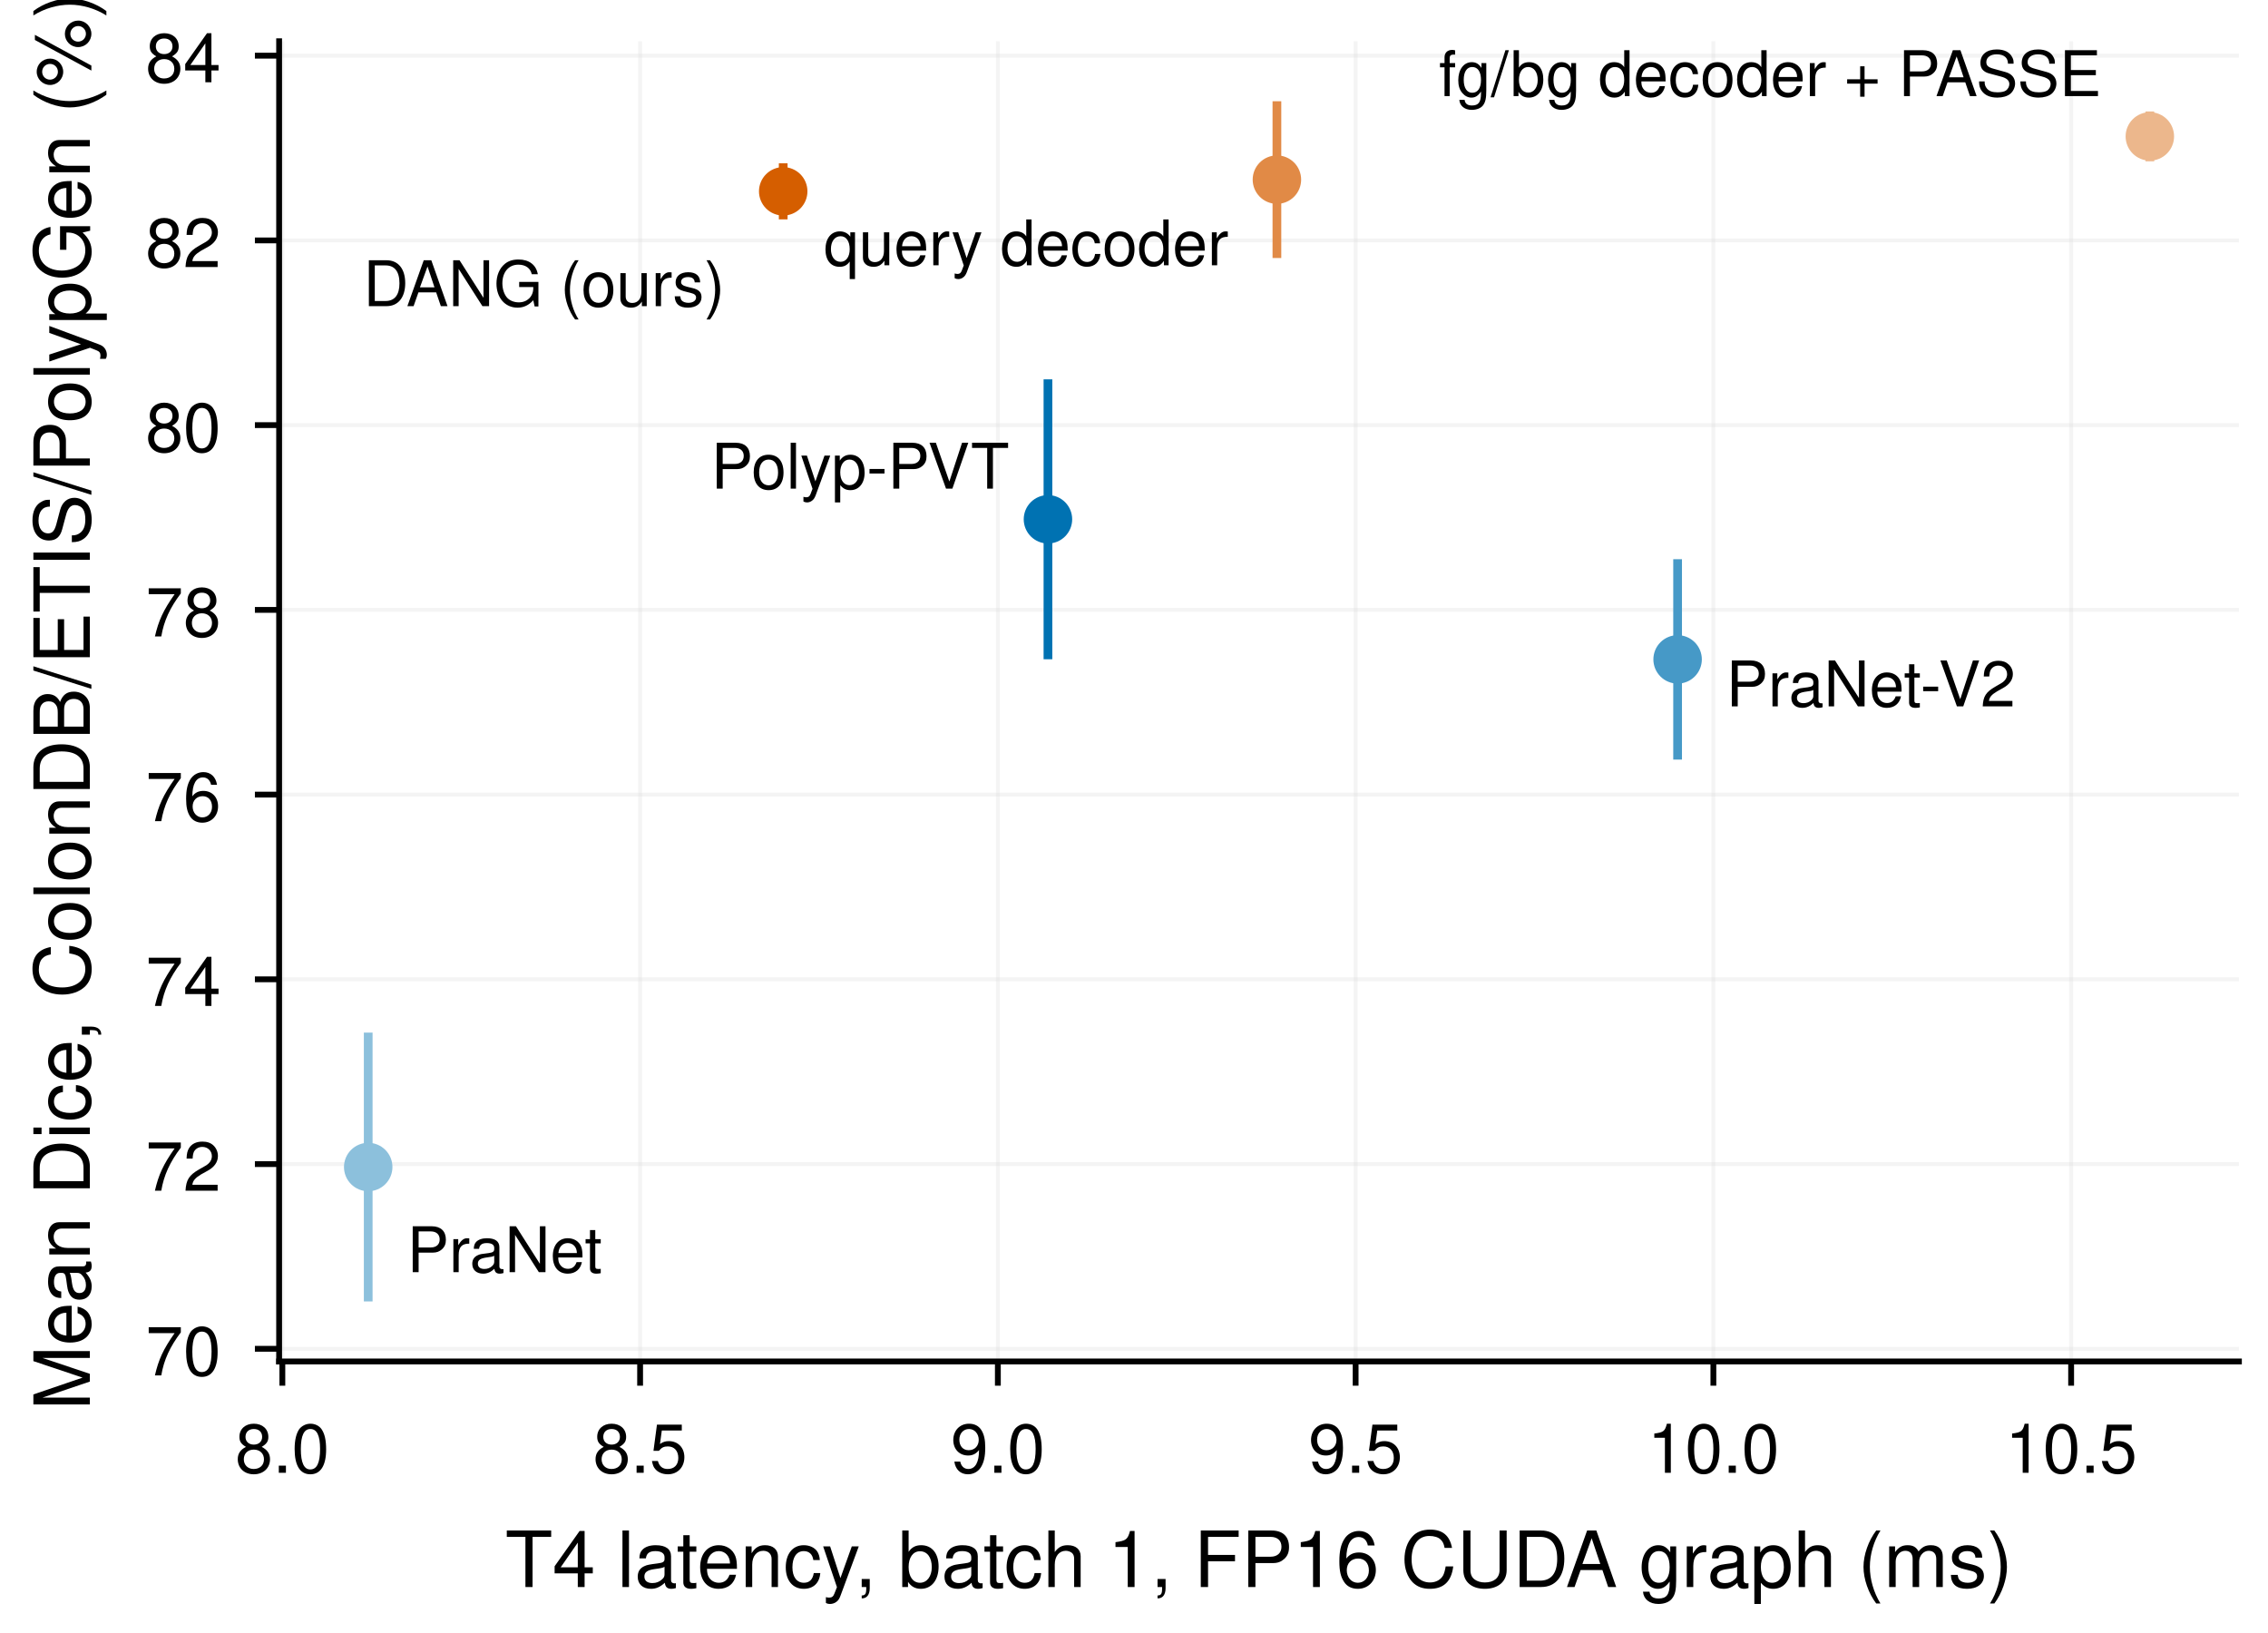
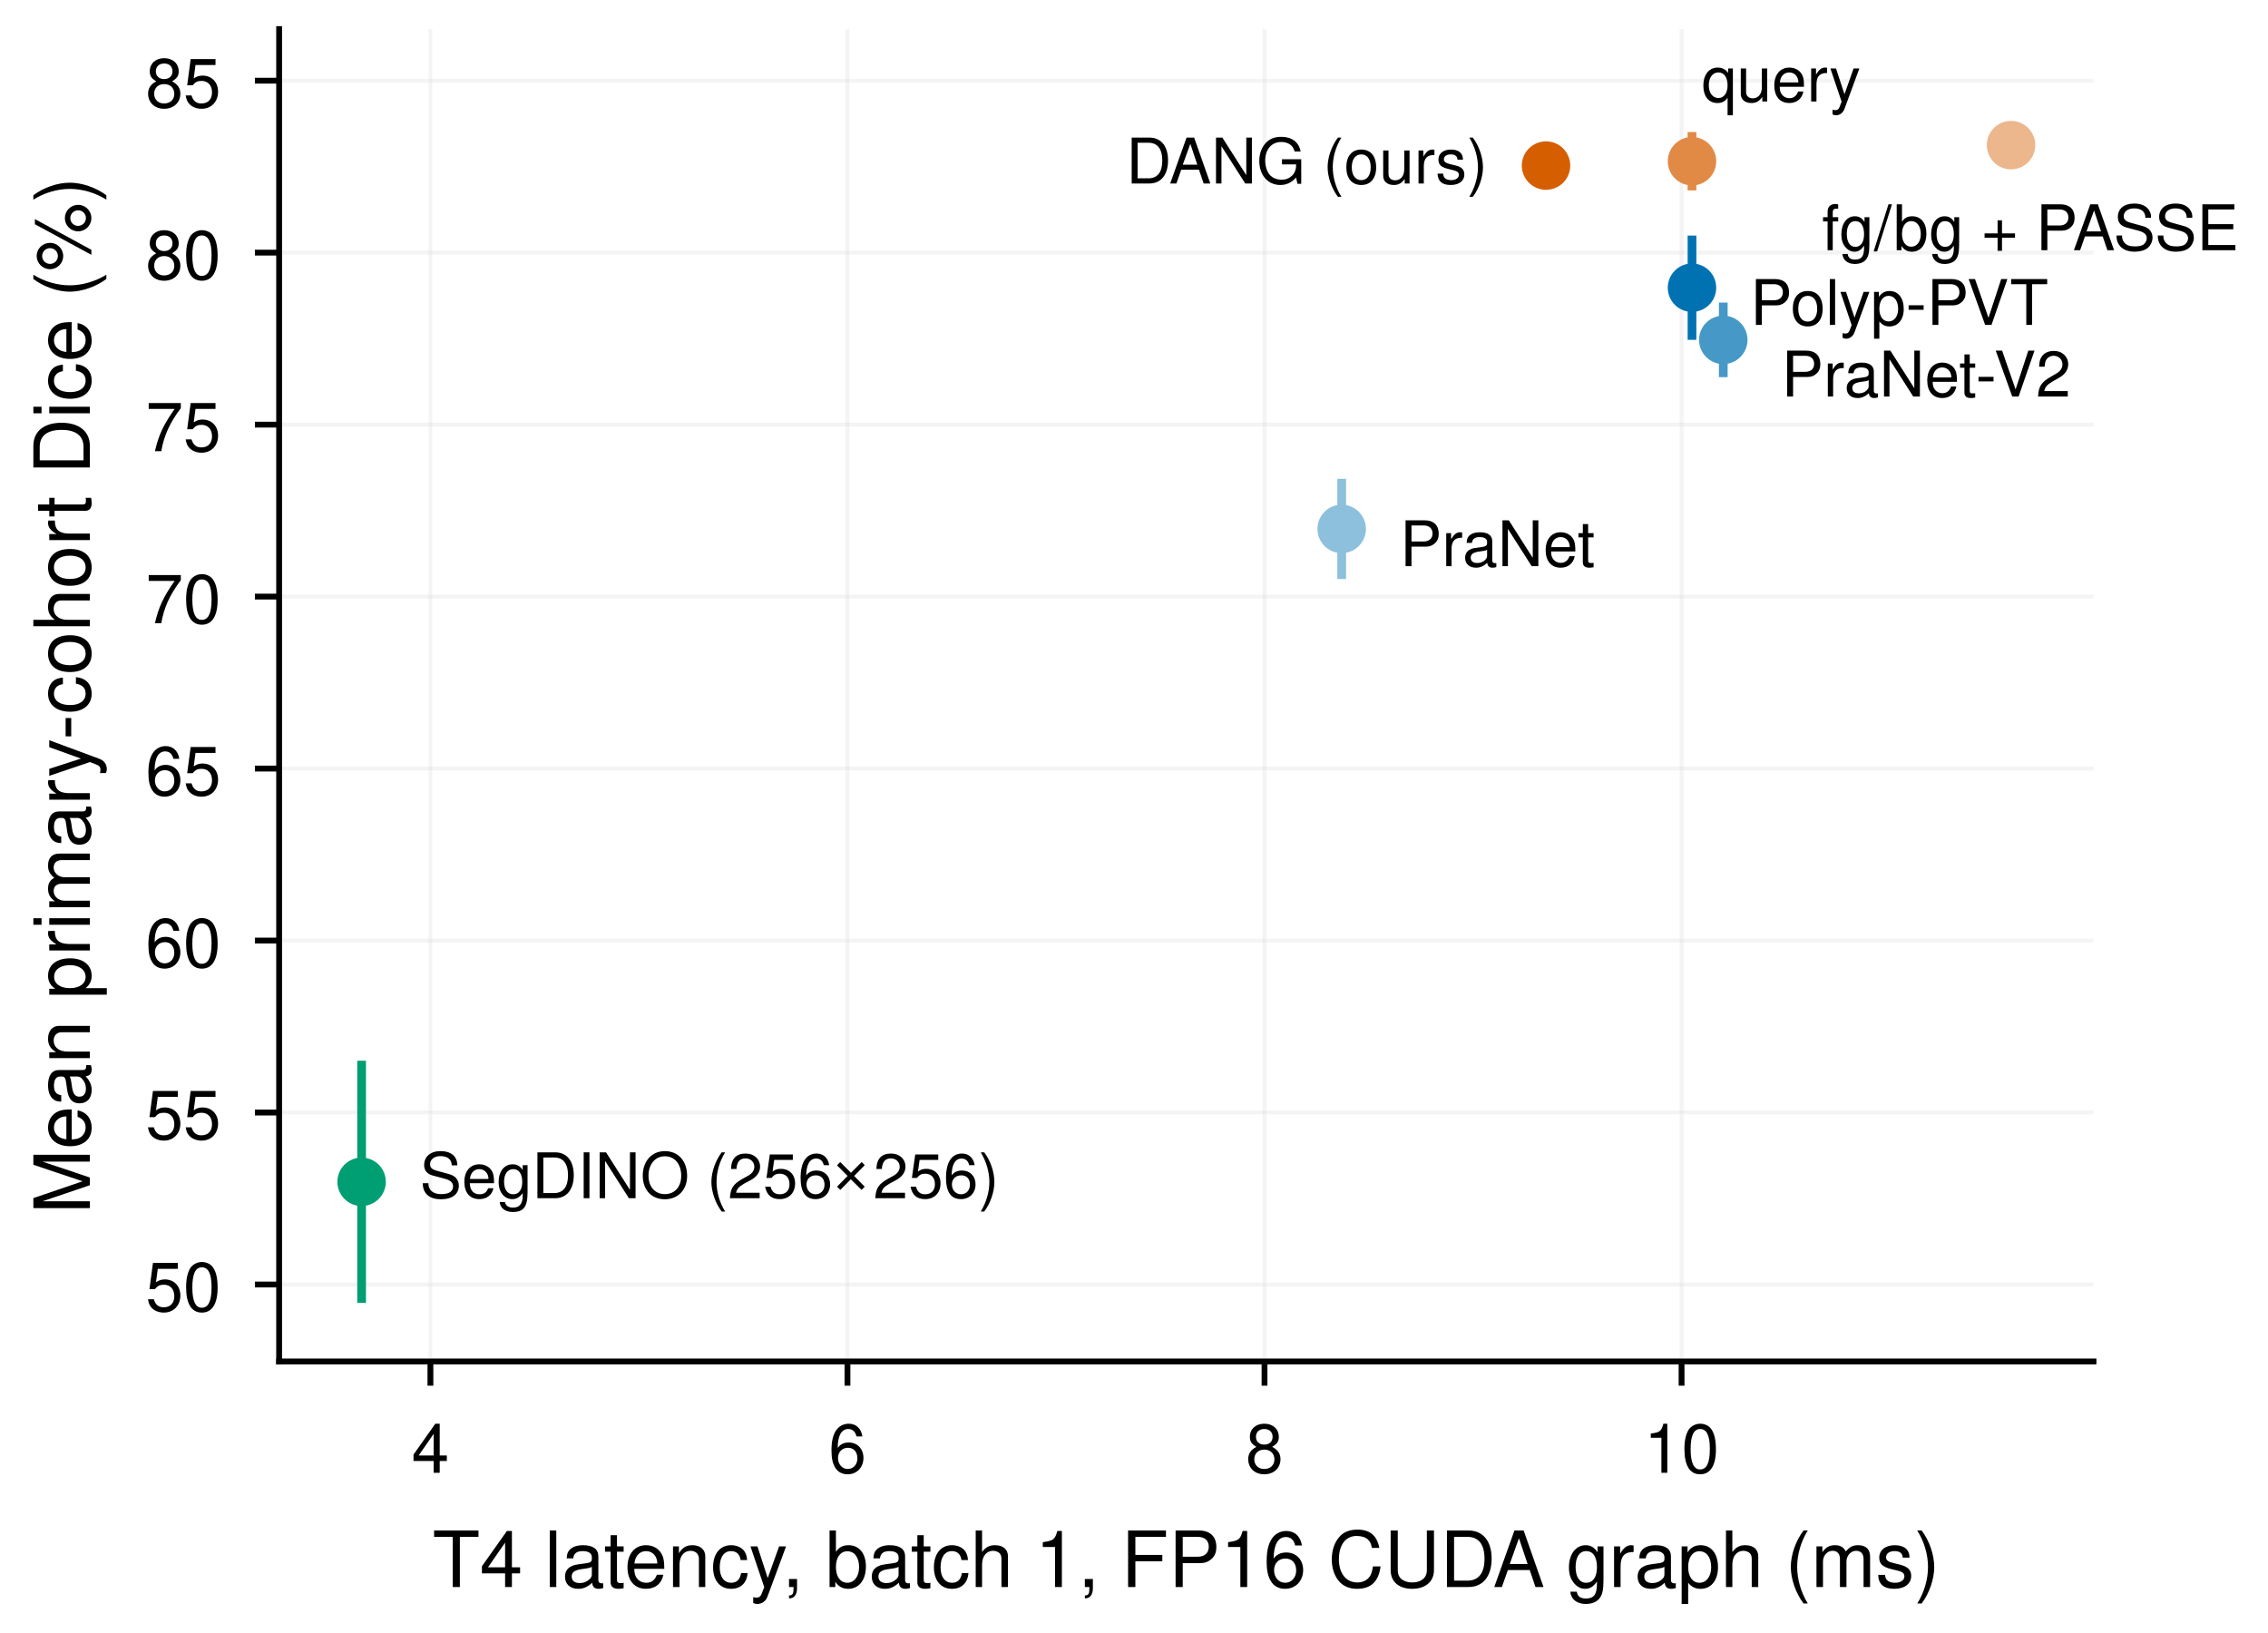
<svg xmlns="http://www.w3.org/2000/svg" xmlns:xlink="http://www.w3.org/1999/xlink" width="234pt" height="168.48pt" viewBox="0 0 234 168.48" version="1.1">
  <defs>
    <style type="text/css">*{stroke-linejoin: round; stroke-linecap: butt}</style>
  </defs>
  <g id="figure_1">
    <g id="patch_1">
      <path d="M 0 168.48  L 234 168.48  L 234 0  L 0 0  z " style="fill: #ffffff" />
    </g>
    <g id="axes_1">
      <g id="patch_2">
-         <path d="M 28.799 140.464  L 231 140.464  L 231 4.256  L 28.799 4.256  z " style="fill: #ffffff" />
+         <path d="M 28.799 140.464  L 215.997 140.464  L 215.997 3  L 28.799 3  z " style="fill: #ffffff" />
      </g>
      <g id="matplotlib.axis_1">
        <g id="xtick_1">
          <g id="line2d_1">
-             <path d="M 29.131 140.464  L 29.131 4.256  " clip-path="url(#pa680da36a8)" style="fill: none; stroke: #d9d9d9; stroke-opacity: 0.3; stroke-width: 0.4; stroke-linecap: square" />
+             <path d="M 44.408 140.464  L 44.408 3  " clip-path="url(#p6c025744af)" style="fill: none; stroke: #d9d9d9; stroke-opacity: 0.3; stroke-width: 0.4; stroke-linecap: square" />
          </g>
          <g id="line2d_2">
            <defs>
-               <path id="mc9fae98007" d="M 0 0  L 0 2.5  " style="stroke: #000000; stroke-width: 0.6" />
+               <path id="me4ecb91aee" d="M 0 0  L 0 2.5  " style="stroke: #000000; stroke-width: 0.6" />
            </defs>
            <g>
-               <use xlink:href="#mc9fae98007" x="29.131" y="140.464" style="stroke: #000000; stroke-width: 0.6" />
+               <use xlink:href="#me4ecb91aee" x="44.408" y="140.464" style="stroke: #000000; stroke-width: 0.6" />
            </g>
          </g>
          <g id="text_1">
-             <text style="font-size: 7px; font-family: 'Helvetica Neue', 'Helvetica', 'Arial', 'TeX Gyre Heros', 'Nimbus Sans', 'Liberation Sans', 'DejaVu Sans', sans-serif; text-anchor: middle" x="29.131" y="151.952" transform="rotate(-0 29.13132 151.952)">8.0</text>
+             <text style="font-size: 7px; font-family: 'Helvetica Neue', 'Helvetica', 'Arial', 'TeX Gyre Heros', 'Nimbus Sans', 'Liberation Sans', 'DejaVu Sans', sans-serif; text-anchor: middle" x="44.408" y="151.952" transform="rotate(-0 44.40793 151.952)">4</text>
          </g>
        </g>
        <g id="xtick_2">
          <g id="line2d_3">
-             <path d="M 66.043 140.464  L 66.043 4.256  " clip-path="url(#pa680da36a8)" style="fill: none; stroke: #d9d9d9; stroke-opacity: 0.3; stroke-width: 0.4; stroke-linecap: square" />
+             <path d="M 87.437 140.464  L 87.437 3  " clip-path="url(#p6c025744af)" style="fill: none; stroke: #d9d9d9; stroke-opacity: 0.3; stroke-width: 0.4; stroke-linecap: square" />
          </g>
          <g id="line2d_4">
            <g>
-               <use xlink:href="#mc9fae98007" x="66.043" y="140.464" style="stroke: #000000; stroke-width: 0.6" />
+               <use xlink:href="#me4ecb91aee" x="87.437" y="140.464" style="stroke: #000000; stroke-width: 0.6" />
            </g>
          </g>
          <g id="text_2">
-             <text style="font-size: 7px; font-family: 'Helvetica Neue', 'Helvetica', 'Arial', 'TeX Gyre Heros', 'Nimbus Sans', 'Liberation Sans', 'DejaVu Sans', sans-serif; text-anchor: middle" x="66.043" y="151.952" transform="rotate(-0 66.04272 151.952)">8.5</text>
+             <text style="font-size: 7px; font-family: 'Helvetica Neue', 'Helvetica', 'Arial', 'TeX Gyre Heros', 'Nimbus Sans', 'Liberation Sans', 'DejaVu Sans', sans-serif; text-anchor: middle" x="87.437" y="151.952" transform="rotate(-0 87.43705 151.952)">6</text>
          </g>
        </g>
        <g id="xtick_3">
          <g id="line2d_5">
-             <path d="M 102.954 140.464  L 102.954 4.256  " clip-path="url(#pa680da36a8)" style="fill: none; stroke: #d9d9d9; stroke-opacity: 0.3; stroke-width: 0.4; stroke-linecap: square" />
+             <path d="M 130.466 140.464  L 130.466 3  " clip-path="url(#p6c025744af)" style="fill: none; stroke: #d9d9d9; stroke-opacity: 0.3; stroke-width: 0.4; stroke-linecap: square" />
          </g>
          <g id="line2d_6">
            <g>
-               <use xlink:href="#mc9fae98007" x="102.954" y="140.464" style="stroke: #000000; stroke-width: 0.6" />
+               <use xlink:href="#me4ecb91aee" x="130.466" y="140.464" style="stroke: #000000; stroke-width: 0.6" />
            </g>
          </g>
          <g id="text_3">
-             <text style="font-size: 7px; font-family: 'Helvetica Neue', 'Helvetica', 'Arial', 'TeX Gyre Heros', 'Nimbus Sans', 'Liberation Sans', 'DejaVu Sans', sans-serif; text-anchor: middle" x="102.954" y="151.952" transform="rotate(-0 102.9541 151.952)">9.0</text>
+             <text style="font-size: 7px; font-family: 'Helvetica Neue', 'Helvetica', 'Arial', 'TeX Gyre Heros', 'Nimbus Sans', 'Liberation Sans', 'DejaVu Sans', sans-serif; text-anchor: middle" x="130.466" y="151.952" transform="rotate(-0 130.4662 151.952)">8</text>
          </g>
        </g>
        <g id="xtick_4">
          <g id="line2d_7">
-             <path d="M 139.866 140.464  L 139.866 4.256  " clip-path="url(#pa680da36a8)" style="fill: none; stroke: #d9d9d9; stroke-opacity: 0.3; stroke-width: 0.4; stroke-linecap: square" />
+             <path d="M 173.495 140.464  L 173.495 3  " clip-path="url(#p6c025744af)" style="fill: none; stroke: #d9d9d9; stroke-opacity: 0.3; stroke-width: 0.4; stroke-linecap: square" />
          </g>
          <g id="line2d_8">
            <g>
-               <use xlink:href="#mc9fae98007" x="139.866" y="140.464" style="stroke: #000000; stroke-width: 0.6" />
+               <use xlink:href="#me4ecb91aee" x="173.495" y="140.464" style="stroke: #000000; stroke-width: 0.6" />
            </g>
          </g>
          <g id="text_4">
-             <text style="font-size: 7px; font-family: 'Helvetica Neue', 'Helvetica', 'Arial', 'TeX Gyre Heros', 'Nimbus Sans', 'Liberation Sans', 'DejaVu Sans', sans-serif; text-anchor: middle" x="139.866" y="151.952" transform="rotate(-0 139.8655 151.952)">9.5</text>
-           </g>
-         </g>
-         <g id="xtick_5">
-           <g id="line2d_9">
-             <path d="M 176.777 140.464  L 176.777 4.256  " clip-path="url(#pa680da36a8)" style="fill: none; stroke: #d9d9d9; stroke-opacity: 0.3; stroke-width: 0.4; stroke-linecap: square" />
-           </g>
-           <g id="line2d_10">
-             <g>
-               <use xlink:href="#mc9fae98007" x="176.777" y="140.464" style="stroke: #000000; stroke-width: 0.6" />
-             </g>
-           </g>
-           <g id="text_5">
-             <text style="font-size: 7px; font-family: 'Helvetica Neue', 'Helvetica', 'Arial', 'TeX Gyre Heros', 'Nimbus Sans', 'Liberation Sans', 'DejaVu Sans', sans-serif; text-anchor: middle" x="176.777" y="151.952" transform="rotate(-0 176.7769 151.952)">10.0</text>
-           </g>
-         </g>
-         <g id="xtick_6">
-           <g id="line2d_11">
-             <path d="M 213.688 140.464  L 213.688 4.256  " clip-path="url(#pa680da36a8)" style="fill: none; stroke: #d9d9d9; stroke-opacity: 0.3; stroke-width: 0.4; stroke-linecap: square" />
-           </g>
-           <g id="line2d_12">
-             <g>
-               <use xlink:href="#mc9fae98007" x="213.688" y="140.464" style="stroke: #000000; stroke-width: 0.6" />
-             </g>
-           </g>
-           <g id="text_6">
-             <text style="font-size: 7px; font-family: 'Helvetica Neue', 'Helvetica', 'Arial', 'TeX Gyre Heros', 'Nimbus Sans', 'Liberation Sans', 'DejaVu Sans', sans-serif; text-anchor: middle" x="213.688" y="151.952" transform="rotate(-0 213.6883 151.952)">10.5</text>
-           </g>
-         </g>
-         <g id="text_7">
-           <text style="font-size: 8px; font-family: 'Helvetica Neue', 'Helvetica', 'Arial', 'TeX Gyre Heros', 'Nimbus Sans', 'Liberation Sans', 'DejaVu Sans', sans-serif; text-anchor: middle" x="129.899" y="163.736" transform="rotate(-0 129.8994 163.736)">T4 latency, batch 1, FP16 CUDA graph (ms)</text>
+             <text style="font-size: 7px; font-family: 'Helvetica Neue', 'Helvetica', 'Arial', 'TeX Gyre Heros', 'Nimbus Sans', 'Liberation Sans', 'DejaVu Sans', sans-serif; text-anchor: middle" x="173.495" y="151.952" transform="rotate(-0 173.4953 151.952)">10</text>
+           </g>
+         </g>
+         <g id="text_5">
+           <text style="font-size: 8px; font-family: 'Helvetica Neue', 'Helvetica', 'Arial', 'TeX Gyre Heros', 'Nimbus Sans', 'Liberation Sans', 'DejaVu Sans', sans-serif; text-anchor: middle" x="122.398" y="163.736" transform="rotate(-0 122.3982 163.736)">T4 latency, batch 1, FP16 CUDA graph (ms)</text>
        </g>
      </g>
      <g id="matplotlib.axis_2">
        <g id="ytick_1">
+           <g id="line2d_9">
+             <path d="M 28.799 132.524  L 215.997 132.524  " clip-path="url(#p6c025744af)" style="fill: none; stroke: #d9d9d9; stroke-opacity: 0.3; stroke-width: 0.4; stroke-linecap: square" />
+           </g>
+           <g id="line2d_10">
+             <defs>
+               <path id="m34163c9f37" d="M 0 0  L -2.5 0  " style="stroke: #000000; stroke-width: 0.6" />
+             </defs>
+             <g>
+               <use xlink:href="#m34163c9f37" x="28.799" y="132.524" style="stroke: #000000; stroke-width: 0.6" />
+             </g>
+           </g>
+           <g id="text_6">
+             <text style="font-size: 7px; font-family: 'Helvetica Neue', 'Helvetica', 'Arial', 'TeX Gyre Heros', 'Nimbus Sans', 'Liberation Sans', 'DejaVu Sans', sans-serif; text-anchor: end" x="22.799" y="135.268" transform="rotate(-0 22.79912 135.2676)">50</text>
+           </g>
+         </g>
+         <g id="ytick_2">
+           <g id="line2d_11">
+             <path d="M 28.799 114.781  L 215.997 114.781  " clip-path="url(#p6c025744af)" style="fill: none; stroke: #d9d9d9; stroke-opacity: 0.3; stroke-width: 0.4; stroke-linecap: square" />
+           </g>
+           <g id="line2d_12">
+             <g>
+               <use xlink:href="#m34163c9f37" x="28.799" y="114.781" style="stroke: #000000; stroke-width: 0.6" />
+             </g>
+           </g>
+           <g id="text_7">
+             <text style="font-size: 7px; font-family: 'Helvetica Neue', 'Helvetica', 'Arial', 'TeX Gyre Heros', 'Nimbus Sans', 'Liberation Sans', 'DejaVu Sans', sans-serif; text-anchor: end" x="22.799" y="117.525" transform="rotate(-0 22.79912 117.5247)">55</text>
+           </g>
+         </g>
+         <g id="ytick_3">
          <g id="line2d_13">
-             <path d="M 28.799 139.158  L 231 139.158  " clip-path="url(#pa680da36a8)" style="fill: none; stroke: #d9d9d9; stroke-opacity: 0.3; stroke-width: 0.4; stroke-linecap: square" />
+             <path d="M 28.799 97.038  L 215.997 97.038  " clip-path="url(#p6c025744af)" style="fill: none; stroke: #d9d9d9; stroke-opacity: 0.3; stroke-width: 0.4; stroke-linecap: square" />
          </g>
          <g id="line2d_14">
-             <defs>
-               <path id="mbbe464064f" d="M 0 0  L -2.5 0  " style="stroke: #000000; stroke-width: 0.6" />
-             </defs>
-             <g>
-               <use xlink:href="#mbbe464064f" x="28.799" y="139.158" style="stroke: #000000; stroke-width: 0.6" />
+             <g>
+               <use xlink:href="#m34163c9f37" x="28.799" y="97.038" style="stroke: #000000; stroke-width: 0.6" />
            </g>
          </g>
          <g id="text_8">
-             <text style="font-size: 7px; font-family: 'Helvetica Neue', 'Helvetica', 'Arial', 'TeX Gyre Heros', 'Nimbus Sans', 'Liberation Sans', 'DejaVu Sans', sans-serif; text-anchor: end" x="22.799" y="141.902" transform="rotate(-0 22.79912 141.9024)">70</text>
-           </g>
-         </g>
-         <g id="ytick_2">
+             <text style="font-size: 7px; font-family: 'Helvetica Neue', 'Helvetica', 'Arial', 'TeX Gyre Heros', 'Nimbus Sans', 'Liberation Sans', 'DejaVu Sans', sans-serif; text-anchor: end" x="22.799" y="99.782" transform="rotate(-0 22.79912 99.78174)">60</text>
+           </g>
+         </g>
+         <g id="ytick_4">
          <g id="line2d_15">
-             <path d="M 28.799 120.099  L 231 120.099  " clip-path="url(#pa680da36a8)" style="fill: none; stroke: #d9d9d9; stroke-opacity: 0.3; stroke-width: 0.4; stroke-linecap: square" />
+             <path d="M 28.799 79.295  L 215.997 79.295  " clip-path="url(#p6c025744af)" style="fill: none; stroke: #d9d9d9; stroke-opacity: 0.3; stroke-width: 0.4; stroke-linecap: square" />
          </g>
          <g id="line2d_16">
            <g>
-               <use xlink:href="#mbbe464064f" x="28.799" y="120.099" style="stroke: #000000; stroke-width: 0.6" />
+               <use xlink:href="#m34163c9f37" x="28.799" y="79.295" style="stroke: #000000; stroke-width: 0.6" />
            </g>
          </g>
          <g id="text_9">
-             <text style="font-size: 7px; font-family: 'Helvetica Neue', 'Helvetica', 'Arial', 'TeX Gyre Heros', 'Nimbus Sans', 'Liberation Sans', 'DejaVu Sans', sans-serif; text-anchor: end" x="22.799" y="122.843" transform="rotate(-0 22.79912 122.8432)">72</text>
-           </g>
-         </g>
-         <g id="ytick_3">
+             <text style="font-size: 7px; font-family: 'Helvetica Neue', 'Helvetica', 'Arial', 'TeX Gyre Heros', 'Nimbus Sans', 'Liberation Sans', 'DejaVu Sans', sans-serif; text-anchor: end" x="22.799" y="82.039" transform="rotate(-0 22.79912 82.03881)">65</text>
+           </g>
+         </g>
+         <g id="ytick_5">
          <g id="line2d_17">
-             <path d="M 28.799 101.04  L 231 101.04  " clip-path="url(#pa680da36a8)" style="fill: none; stroke: #d9d9d9; stroke-opacity: 0.3; stroke-width: 0.4; stroke-linecap: square" />
+             <path d="M 28.799 61.552  L 215.997 61.552  " clip-path="url(#p6c025744af)" style="fill: none; stroke: #d9d9d9; stroke-opacity: 0.3; stroke-width: 0.4; stroke-linecap: square" />
          </g>
          <g id="line2d_18">
            <g>
-               <use xlink:href="#mbbe464064f" x="28.799" y="101.04" style="stroke: #000000; stroke-width: 0.6" />
+               <use xlink:href="#m34163c9f37" x="28.799" y="61.552" style="stroke: #000000; stroke-width: 0.6" />
            </g>
          </g>
          <g id="text_10">
-             <text style="font-size: 7px; font-family: 'Helvetica Neue', 'Helvetica', 'Arial', 'TeX Gyre Heros', 'Nimbus Sans', 'Liberation Sans', 'DejaVu Sans', sans-serif; text-anchor: end" x="22.799" y="103.784" transform="rotate(-0 22.79912 103.784)">74</text>
-           </g>
-         </g>
-         <g id="ytick_4">
+             <text style="font-size: 7px; font-family: 'Helvetica Neue', 'Helvetica', 'Arial', 'TeX Gyre Heros', 'Nimbus Sans', 'Liberation Sans', 'DejaVu Sans', sans-serif; text-anchor: end" x="22.799" y="64.296" transform="rotate(-0 22.79912 64.29589)">70</text>
+           </g>
+         </g>
+         <g id="ytick_6">
          <g id="line2d_19">
-             <path d="M 28.799 81.981  L 231 81.981  " clip-path="url(#pa680da36a8)" style="fill: none; stroke: #d9d9d9; stroke-opacity: 0.3; stroke-width: 0.4; stroke-linecap: square" />
+             <path d="M 28.799 43.809  L 215.997 43.809  " clip-path="url(#p6c025744af)" style="fill: none; stroke: #d9d9d9; stroke-opacity: 0.3; stroke-width: 0.4; stroke-linecap: square" />
          </g>
          <g id="line2d_20">
            <g>
-               <use xlink:href="#mbbe464064f" x="28.799" y="81.981" style="stroke: #000000; stroke-width: 0.6" />
+               <use xlink:href="#m34163c9f37" x="28.799" y="43.809" style="stroke: #000000; stroke-width: 0.6" />
            </g>
          </g>
          <g id="text_11">
-             <text style="font-size: 7px; font-family: 'Helvetica Neue', 'Helvetica', 'Arial', 'TeX Gyre Heros', 'Nimbus Sans', 'Liberation Sans', 'DejaVu Sans', sans-serif; text-anchor: end" x="22.799" y="84.725" transform="rotate(-0 22.79912 84.72488)">76</text>
-           </g>
-         </g>
-         <g id="ytick_5">
+             <text style="font-size: 7px; font-family: 'Helvetica Neue', 'Helvetica', 'Arial', 'TeX Gyre Heros', 'Nimbus Sans', 'Liberation Sans', 'DejaVu Sans', sans-serif; text-anchor: end" x="22.799" y="46.553" transform="rotate(-0 22.79912 46.55297)">75</text>
+           </g>
+         </g>
+         <g id="ytick_7">
          <g id="line2d_21">
-             <path d="M 28.799 62.922  L 231 62.922  " clip-path="url(#pa680da36a8)" style="fill: none; stroke: #d9d9d9; stroke-opacity: 0.3; stroke-width: 0.4; stroke-linecap: square" />
+             <path d="M 28.799 26.066  L 215.997 26.066  " clip-path="url(#p6c025744af)" style="fill: none; stroke: #d9d9d9; stroke-opacity: 0.3; stroke-width: 0.4; stroke-linecap: square" />
          </g>
          <g id="line2d_22">
            <g>
-               <use xlink:href="#mbbe464064f" x="28.799" y="62.922" style="stroke: #000000; stroke-width: 0.6" />
+               <use xlink:href="#m34163c9f37" x="28.799" y="26.066" style="stroke: #000000; stroke-width: 0.6" />
            </g>
          </g>
          <g id="text_12">
-             <text style="font-size: 7px; font-family: 'Helvetica Neue', 'Helvetica', 'Arial', 'TeX Gyre Heros', 'Nimbus Sans', 'Liberation Sans', 'DejaVu Sans', sans-serif; text-anchor: end" x="22.799" y="65.666" transform="rotate(-0 22.79912 65.66572)">78</text>
-           </g>
-         </g>
-         <g id="ytick_6">
+             <text style="font-size: 7px; font-family: 'Helvetica Neue', 'Helvetica', 'Arial', 'TeX Gyre Heros', 'Nimbus Sans', 'Liberation Sans', 'DejaVu Sans', sans-serif; text-anchor: end" x="22.799" y="28.81" transform="rotate(-0 22.79912 28.81004)">80</text>
+           </g>
+         </g>
+         <g id="ytick_8">
          <g id="line2d_23">
-             <path d="M 28.799 43.863  L 231 43.863  " clip-path="url(#pa680da36a8)" style="fill: none; stroke: #d9d9d9; stroke-opacity: 0.3; stroke-width: 0.4; stroke-linecap: square" />
+             <path d="M 28.799 8.323  L 215.997 8.323  " clip-path="url(#p6c025744af)" style="fill: none; stroke: #d9d9d9; stroke-opacity: 0.3; stroke-width: 0.4; stroke-linecap: square" />
          </g>
          <g id="line2d_24">
            <g>
-               <use xlink:href="#mbbe464064f" x="28.799" y="43.863" style="stroke: #000000; stroke-width: 0.6" />
+               <use xlink:href="#m34163c9f37" x="28.799" y="8.323" style="stroke: #000000; stroke-width: 0.6" />
            </g>
          </g>
          <g id="text_13">
-             <text style="font-size: 7px; font-family: 'Helvetica Neue', 'Helvetica', 'Arial', 'TeX Gyre Heros', 'Nimbus Sans', 'Liberation Sans', 'DejaVu Sans', sans-serif; text-anchor: end" x="22.799" y="46.607" transform="rotate(-0 22.79912 46.60656)">80</text>
-           </g>
-         </g>
-         <g id="ytick_7">
-           <g id="line2d_25">
-             <path d="M 28.799 24.803  L 231 24.803  " clip-path="url(#pa680da36a8)" style="fill: none; stroke: #d9d9d9; stroke-opacity: 0.3; stroke-width: 0.4; stroke-linecap: square" />
-           </g>
-           <g id="line2d_26">
-             <g>
-               <use xlink:href="#mbbe464064f" x="28.799" y="24.803" style="stroke: #000000; stroke-width: 0.6" />
-             </g>
-           </g>
-           <g id="text_14">
-             <text style="font-size: 7px; font-family: 'Helvetica Neue', 'Helvetica', 'Arial', 'TeX Gyre Heros', 'Nimbus Sans', 'Liberation Sans', 'DejaVu Sans', sans-serif; text-anchor: end" x="22.799" y="27.547" transform="rotate(-0 22.79912 27.5474)">82</text>
-           </g>
-         </g>
-         <g id="ytick_8">
-           <g id="line2d_27">
-             <path d="M 28.799 5.744  L 231 5.744  " clip-path="url(#pa680da36a8)" style="fill: none; stroke: #d9d9d9; stroke-opacity: 0.3; stroke-width: 0.4; stroke-linecap: square" />
-           </g>
-           <g id="line2d_28">
-             <g>
-               <use xlink:href="#mbbe464064f" x="28.799" y="5.744" style="stroke: #000000; stroke-width: 0.6" />
-             </g>
-           </g>
-           <g id="text_15">
-             <text style="font-size: 7px; font-family: 'Helvetica Neue', 'Helvetica', 'Arial', 'TeX Gyre Heros', 'Nimbus Sans', 'Liberation Sans', 'DejaVu Sans', sans-serif; text-anchor: end" x="22.799" y="8.488" transform="rotate(-0 22.79912 8.488241)">84</text>
-           </g>
-         </g>
-         <g id="text_16">
-           <text style="font-size: 8px; font-family: 'Helvetica Neue', 'Helvetica', 'Arial', 'TeX Gyre Heros', 'Nimbus Sans', 'Liberation Sans', 'DejaVu Sans', sans-serif; text-anchor: middle" x="9.272" y="72.36" transform="rotate(-90 9.27224 72.35989)">Mean Dice, ColonDB/ETIS/PolypGen (%)</text>
+             <text style="font-size: 7px; font-family: 'Helvetica Neue', 'Helvetica', 'Arial', 'TeX Gyre Heros', 'Nimbus Sans', 'Liberation Sans', 'DejaVu Sans', sans-serif; text-anchor: end" x="22.799" y="11.067" transform="rotate(-0 22.79912 11.06712)">85</text>
+           </g>
+         </g>
+         <g id="text_14">
+           <text style="font-size: 8px; font-family: 'Helvetica Neue', 'Helvetica', 'Arial', 'TeX Gyre Heros', 'Nimbus Sans', 'Liberation Sans', 'DejaVu Sans', sans-serif; text-anchor: middle" x="9.272" y="71.732" transform="rotate(-90 9.27224 71.73212)">Mean primary-cohort Dice (%)</text>
        </g>
      </g>
      <g id="patch_3">
-         <path d="M 28.799 140.464  L 28.799 4.256  " style="fill: none; stroke: #000000; stroke-width: 0.6; stroke-linejoin: miter; stroke-linecap: square" />
+         <path d="M 28.799 140.464  L 28.799 3  " style="fill: none; stroke: #000000; stroke-width: 0.6; stroke-linejoin: miter; stroke-linecap: square" />
      </g>
      <g id="patch_4">
-         <path d="M 28.799 140.464  L 231 140.464  " style="fill: none; stroke: #000000; stroke-width: 0.6; stroke-linejoin: miter; stroke-linecap: square" />
+         <path d="M 28.799 140.464  L 215.997 140.464  " style="fill: none; stroke: #000000; stroke-width: 0.6; stroke-linejoin: miter; stroke-linecap: square" />
      </g>
      <g id="LineCollection_1">
-         <path d="M 37.99 134.273  L 37.99 106.536  " clip-path="url(#pa680da36a8)" style="fill: none; stroke: #8cc0dc; stroke-width: 0.9" />
+         <path d="M 37.308 134.424  L 37.308 109.436  " clip-path="url(#p6c025744af)" style="fill: none; stroke: #009e73; stroke-width: 0.9" />
+       </g>
+       <g id="text_15">
+         <g transform="translate(43.30812 123.7629)">
+           <text>
+             <tspan x="0" y="-0.141" style="font-size: 6.5px; font-family: 'TeX Gyre Heros'">S</tspan>
+             <tspan x="4.336" y="-0.141" style="font-size: 6.5px; font-family: 'TeX Gyre Heros'">e</tspan>
+             <tspan x="7.95" y="-0.141" style="font-size: 6.5px; font-family: 'TeX Gyre Heros'">g</tspan>
+             <tspan x="11.564" y="-0.141" style="font-size: 6.5px; font-family: 'TeX Gyre Heros'">D</tspan>
+             <tspan x="16.257" y="-0.141" style="font-size: 6.5px; font-family: 'TeX Gyre Heros'">I</tspan>
+             <tspan x="18.064" y="-0.141" style="font-size: 6.5px; font-family: 'TeX Gyre Heros'">N</tspan>
+             <tspan x="22.757" y="-0.141" style="font-size: 6.5px; font-family: 'TeX Gyre Heros'">O</tspan>
+             <tspan x="27.814" y="-0.141" style="font-size: 6.5px; font-family: 'TeX Gyre Heros'"> </tspan>
+             <tspan x="29.621" y="-0.141" style="font-size: 6.5px; font-family: 'TeX Gyre Heros'">(</tspan>
+             <tspan x="31.785" y="-0.141" style="font-size: 6.5px; font-family: 'TeX Gyre Heros'">2</tspan>
+             <tspan x="35.399" y="-0.141" style="font-size: 6.5px; font-family: 'TeX Gyre Heros'">5</tspan>
+             <tspan x="39.013" y="-0.141" style="font-size: 6.5px; font-family: 'TeX Gyre Heros'">6</tspan>
+             <tspan x="46.787" y="-0.141" style="font-size: 6.5px; font-family: 'TeX Gyre Heros'">2</tspan>
+             <tspan x="50.401" y="-0.141" style="font-size: 6.5px; font-family: 'TeX Gyre Heros'">5</tspan>
+             <tspan x="54.015" y="-0.141" style="font-size: 6.5px; font-family: 'TeX Gyre Heros'">6</tspan>
+             <tspan x="57.629" y="-0.141" style="font-size: 6.5px; font-family: 'TeX Gyre Heros'">)</tspan>
+             <tspan x="42.627" y="-0.141" style="font-size: 6.5px; font-family: 'STIXGeneral'">×</tspan>
+           </text>
+         </g>
+       </g>
+       <g id="LineCollection_2">
+         <path d="M 138.427 59.733  L 138.427 49.404  " clip-path="url(#p6c025744af)" style="fill: none; stroke: #8cc0dc; stroke-width: 0.9" />
+       </g>
+       <g id="text_16">
+         <text style="font-size: 6.5px; font-family: 'Helvetica Neue', 'Helvetica', 'Arial', 'TeX Gyre Heros', 'Nimbus Sans', 'Liberation Sans', 'DejaVu Sans', sans-serif; text-anchor: start" x="144.427" y="58.414" transform="rotate(-0 144.4266 58.41427)">PraNet</text>
+       </g>
+       <g id="LineCollection_3">
+         <path d="M 177.798 38.915  L 177.798 31.216  " clip-path="url(#p6c025744af)" style="fill: none; stroke: #4699c7; stroke-width: 0.9" />
      </g>
      <g id="text_17">
-         <text style="font-size: 6.5px; font-family: 'Helvetica Neue', 'Helvetica', 'Arial', 'TeX Gyre Heros', 'Nimbus Sans', 'Liberation Sans', 'DejaVu Sans', sans-serif; text-anchor: start" x="41.99" y="131.25" transform="rotate(-0 41.99005 131.2501)">PraNet</text>
-       </g>
-       <g id="LineCollection_2">
-         <path d="M 173.086 78.368  L 173.086 57.692  " clip-path="url(#pa680da36a8)" style="fill: none; stroke: #4699c7; stroke-width: 0.9" />
+         <text style="font-size: 6.5px; font-family: 'Helvetica Neue', 'Helvetica', 'Arial', 'TeX Gyre Heros', 'Nimbus Sans', 'Liberation Sans', 'DejaVu Sans', sans-serif; text-anchor: start" x="183.798" y="40.911" transform="rotate(-0 183.7982 40.91125)">PraNet-V2</text>
+       </g>
+       <g id="LineCollection_4">
+         <path d="M 174.571 35.06  L 174.571 24.307  " clip-path="url(#p6c025744af)" style="fill: none; stroke: #0072b2; stroke-width: 0.9" />
      </g>
      <g id="text_18">
-         <text style="font-size: 6.5px; font-family: 'Helvetica Neue', 'Helvetica', 'Arial', 'TeX Gyre Heros', 'Nimbus Sans', 'Liberation Sans', 'DejaVu Sans', sans-serif; text-anchor: start" x="178.086" y="72.876" transform="rotate(-0 178.0858 72.87558)">PraNet-V2</text>
-       </g>
-       <g id="LineCollection_3">
-         <path d="M 108.122 68.014  L 108.122 39.138  " clip-path="url(#pa680da36a8)" style="fill: none; stroke: #0072b2; stroke-width: 0.9" />
+         <text style="font-size: 6.5px; font-family: 'Helvetica Neue', 'Helvetica', 'Arial', 'TeX Gyre Heros', 'Nimbus Sans', 'Liberation Sans', 'DejaVu Sans', sans-serif; text-anchor: start" x="180.571" y="33.523" transform="rotate(-0 180.571 33.52283)">Polyp-PVT</text>
+       </g>
+       <g id="LineCollection_5">
+         <path d="M 207.488 15.931  L 207.488 14.016  " clip-path="url(#p6c025744af)" style="fill: none; stroke: #ecb78c; stroke-width: 0.9" />
      </g>
      <g id="text_19">
-         <text style="font-size: 6.5px; font-family: 'Helvetica Neue', 'Helvetica', 'Arial', 'TeX Gyre Heros', 'Nimbus Sans', 'Liberation Sans', 'DejaVu Sans', sans-serif; text-anchor: end" x="104.122" y="50.416" transform="rotate(-0 104.1217 50.41598)">Polyp-PVT</text>
-       </g>
-       <g id="LineCollection_4">
-         <path d="M 221.809 16.645  L 221.809 11.502  " clip-path="url(#pa680da36a8)" style="fill: none; stroke: #ecb78c; stroke-width: 0.9" />
+         <text style="font-size: 6.5px; font-family: 'Helvetica Neue', 'Helvetica', 'Arial', 'TeX Gyre Heros', 'Nimbus Sans', 'Liberation Sans', 'DejaVu Sans', sans-serif; text-anchor: middle" x="209.488" y="25.813" transform="rotate(-0 209.4883 25.81277)">fg/bg + PASSE</text>
+       </g>
+       <g id="LineCollection_6">
+         <path d="M 174.571 19.645  L 174.571 13.623  " clip-path="url(#p6c025744af)" style="fill: none; stroke: #e18a46; stroke-width: 0.9" />
      </g>
      <g id="text_20">
-         <text style="font-size: 6.5px; font-family: 'Helvetica Neue', 'Helvetica', 'Arial', 'TeX Gyre Heros', 'Nimbus Sans', 'Liberation Sans', 'DejaVu Sans', sans-serif; text-anchor: end" x="216.809" y="9.913" transform="rotate(-0 216.8088 9.912695)">fg/bg decoder + PASSE</text>
-       </g>
-       <g id="LineCollection_5">
-         <path d="M 131.745 26.619  L 131.745 10.447  " clip-path="url(#pa680da36a8)" style="fill: none; stroke: #e18a46; stroke-width: 0.9" />
+         <text style="font-size: 6.5px; font-family: 'Helvetica Neue', 'Helvetica', 'Arial', 'TeX Gyre Heros', 'Nimbus Sans', 'Liberation Sans', 'DejaVu Sans', sans-serif; text-anchor: start" x="175.571" y="10.474" transform="rotate(-0 175.571 10.4735)">query</text>
+       </g>
+       <g id="LineCollection_7">
+         <path d="M 159.511 18.16  L 159.511 16.007  " clip-path="url(#p6c025744af)" style="fill: none; stroke: #d55e00; stroke-width: 0.9" />
      </g>
      <g id="text_21">
-         <text style="font-size: 6.5px; font-family: 'Helvetica Neue', 'Helvetica', 'Arial', 'TeX Gyre Heros', 'Nimbus Sans', 'Liberation Sans', 'DejaVu Sans', sans-serif; text-anchor: end" x="126.745" y="27.373" transform="rotate(-0 126.745 27.37254)">query decoder</text>
-       </g>
-       <g id="LineCollection_6">
-         <path d="M 80.807 22.63  L 80.807 16.85  " clip-path="url(#pa680da36a8)" style="fill: none; stroke: #d55e00; stroke-width: 0.9" />
-       </g>
-       <g id="text_22">
-         <text style="font-size: 6.5px; font-family: 'Helvetica Neue', 'Helvetica', 'Arial', 'TeX Gyre Heros', 'Nimbus Sans', 'Liberation Sans', 'DejaVu Sans', sans-serif; text-anchor: end" x="74.807" y="31.586" transform="rotate(-0 74.80728 31.58602)">DANG (ours)</text>
+         <text style="font-size: 6.5px; font-family: 'Helvetica Neue', 'Helvetica', 'Arial', 'TeX Gyre Heros', 'Nimbus Sans', 'Liberation Sans', 'DejaVu Sans', sans-serif; text-anchor: end" x="153.511" y="18.929" transform="rotate(-0 153.5108 18.92939)">DANG (ours)</text>
+       </g>
+       <g id="line2d_25">
+         <defs>
+           <path id="m9bf2b56734" d="M 0 2  C 0.53 2 1.039 1.789 1.414 1.414  C 1.789 1.039 2 0.53 2 0  C 2 -0.53 1.789 -1.039 1.414 -1.414  C 1.039 -1.789 0.53 -2 0 -2  C -0.53 -2 -1.039 -1.789 -1.414 -1.414  C -1.789 -1.039 -2 -0.53 -2 0  C -2 0.53 -1.789 1.039 -1.414 1.414  C -1.039 1.789 -0.53 2 0 2  z " style="stroke: #009e73" />
+         </defs>
+         <g clip-path="url(#p6c025744af)">
+           <use xlink:href="#m9bf2b56734" x="37.308" y="121.93" style="fill: #009e73; stroke: #009e73" />
+         </g>
+       </g>
+       <g id="line2d_26">
+         <defs>
+           <path id="m7689d818eb" d="M 0 2  C 0.53 2 1.039 1.789 1.414 1.414  C 1.789 1.039 2 0.53 2 0  C 2 -0.53 1.789 -1.039 1.414 -1.414  C 1.039 -1.789 0.53 -2 0 -2  C -0.53 -2 -1.039 -1.789 -1.414 -1.414  C -1.789 -1.039 -2 -0.53 -2 0  C -2 0.53 -1.789 1.039 -1.414 1.414  C -1.039 1.789 -0.53 2 0 2  z " style="stroke: #8cc0dc" />
+         </defs>
+         <g clip-path="url(#p6c025744af)">
+           <use xlink:href="#m7689d818eb" x="138.427" y="54.568" style="fill: #8cc0dc; stroke: #8cc0dc" />
+         </g>
+       </g>
+       <g id="line2d_27">
+         <defs>
+           <path id="m62d73bb099" d="M 0 2  C 0.53 2 1.039 1.789 1.414 1.414  C 1.789 1.039 2 0.53 2 0  C 2 -0.53 1.789 -1.039 1.414 -1.414  C 1.039 -1.789 0.53 -2 0 -2  C -0.53 -2 -1.039 -1.789 -1.414 -1.414  C -1.789 -1.039 -2 -0.53 -2 0  C -2 0.53 -1.789 1.039 -1.414 1.414  C -1.039 1.789 -0.53 2 0 2  z " style="stroke: #4699c7" />
+         </defs>
+         <g clip-path="url(#p6c025744af)">
+           <use xlink:href="#m62d73bb099" x="177.798" y="35.065" style="fill: #4699c7; stroke: #4699c7" />
+         </g>
+       </g>
+       <g id="line2d_28">
+         <defs>
+           <path id="m64580edc05" d="M 0 2  C 0.53 2 1.039 1.789 1.414 1.414  C 1.789 1.039 2 0.53 2 0  C 2 -0.53 1.789 -1.039 1.414 -1.414  C 1.039 -1.789 0.53 -2 0 -2  C -0.53 -2 -1.039 -1.789 -1.414 -1.414  C -1.789 -1.039 -2 -0.53 -2 0  C -2 0.53 -1.789 1.039 -1.414 1.414  C -1.039 1.789 -0.53 2 0 2  z " style="stroke: #0072b2" />
+         </defs>
+         <g clip-path="url(#p6c025744af)">
+           <use xlink:href="#m64580edc05" x="174.571" y="29.683" style="fill: #0072b2; stroke: #0072b2" />
+         </g>
      </g>
      <g id="line2d_29">
        <defs>
-           <path id="m18f03a3544" d="M 0 2  C 0.53 2 1.039 1.789 1.414 1.414  C 1.789 1.039 2 0.53 2 0  C 2 -0.53 1.789 -1.039 1.414 -1.414  C 1.039 -1.789 0.53 -2 0 -2  C -0.53 -2 -1.039 -1.789 -1.414 -1.414  C -1.789 -1.039 -2 -0.53 -2 0  C -2 0.53 -1.789 1.039 -1.414 1.414  C -1.039 1.789 -0.53 2 0 2  z " style="stroke: #8cc0dc" />
-         </defs>
-         <g clip-path="url(#pa680da36a8)">
-           <use xlink:href="#m18f03a3544" x="37.99" y="120.404" style="fill: #8cc0dc; stroke: #8cc0dc" />
+           <path id="m04803f2f19" d="M 0 2  C 0.53 2 1.039 1.789 1.414 1.414  C 1.789 1.039 2 0.53 2 0  C 2 -0.53 1.789 -1.039 1.414 -1.414  C 1.039 -1.789 0.53 -2 0 -2  C -0.53 -2 -1.039 -1.789 -1.414 -1.414  C -1.789 -1.039 -2 -0.53 -2 0  C -2 0.53 -1.789 1.039 -1.414 1.414  C -1.039 1.789 -0.53 2 0 2  z " style="stroke: #ecb78c" />
+         </defs>
+         <g clip-path="url(#p6c025744af)">
+           <use xlink:href="#m04803f2f19" x="207.488" y="14.973" style="fill: #ecb78c; stroke: #ecb78c" />
        </g>
      </g>
      <g id="line2d_30">
        <defs>
-           <path id="m786e3fbf98" d="M 0 2  C 0.53 2 1.039 1.789 1.414 1.414  C 1.789 1.039 2 0.53 2 0  C 2 -0.53 1.789 -1.039 1.414 -1.414  C 1.039 -1.789 0.53 -2 0 -2  C -0.53 -2 -1.039 -1.789 -1.414 -1.414  C -1.789 -1.039 -2 -0.53 -2 0  C -2 0.53 -1.789 1.039 -1.414 1.414  C -1.039 1.789 -0.53 2 0 2  z " style="stroke: #4699c7" />
-         </defs>
-         <g clip-path="url(#pa680da36a8)">
-           <use xlink:href="#m786e3fbf98" x="173.086" y="68.03" style="fill: #4699c7; stroke: #4699c7" />
+           <path id="m43cd338900" d="M 0 2  C 0.53 2 1.039 1.789 1.414 1.414  C 1.789 1.039 2 0.53 2 0  C 2 -0.53 1.789 -1.039 1.414 -1.414  C 1.039 -1.789 0.53 -2 0 -2  C -0.53 -2 -1.039 -1.789 -1.414 -1.414  C -1.789 -1.039 -2 -0.53 -2 0  C -2 0.53 -1.789 1.039 -1.414 1.414  C -1.039 1.789 -0.53 2 0 2  z " style="stroke: #e18a46" />
+         </defs>
+         <g clip-path="url(#p6c025744af)">
+           <use xlink:href="#m43cd338900" x="174.571" y="16.634" style="fill: #e18a46; stroke: #e18a46" />
        </g>
      </g>
      <g id="line2d_31">
        <defs>
-           <path id="m3d26a5bd19" d="M 0 2  C 0.53 2 1.039 1.789 1.414 1.414  C 1.789 1.039 2 0.53 2 0  C 2 -0.53 1.789 -1.039 1.414 -1.414  C 1.039 -1.789 0.53 -2 0 -2  C -0.53 -2 -1.039 -1.789 -1.414 -1.414  C -1.789 -1.039 -2 -0.53 -2 0  C -2 0.53 -1.789 1.039 -1.414 1.414  C -1.039 1.789 -0.53 2 0 2  z " style="stroke: #0072b2" />
-         </defs>
-         <g clip-path="url(#pa680da36a8)">
-           <use xlink:href="#m3d26a5bd19" x="108.122" y="53.576" style="fill: #0072b2; stroke: #0072b2" />
-         </g>
-       </g>
-       <g id="line2d_32">
-         <defs>
-           <path id="m463564f40e" d="M 0 2  C 0.53 2 1.039 1.789 1.414 1.414  C 1.789 1.039 2 0.53 2 0  C 2 -0.53 1.789 -1.039 1.414 -1.414  C 1.039 -1.789 0.53 -2 0 -2  C -0.53 -2 -1.039 -1.789 -1.414 -1.414  C -1.789 -1.039 -2 -0.53 -2 0  C -2 0.53 -1.789 1.039 -1.414 1.414  C -1.039 1.789 -0.53 2 0 2  z " style="stroke: #ecb78c" />
-         </defs>
-         <g clip-path="url(#pa680da36a8)">
-           <use xlink:href="#m463564f40e" x="221.809" y="14.073" style="fill: #ecb78c; stroke: #ecb78c" />
-         </g>
-       </g>
-       <g id="line2d_33">
-         <defs>
-           <path id="m5b60937145" d="M 0 2  C 0.53 2 1.039 1.789 1.414 1.414  C 1.789 1.039 2 0.53 2 0  C 2 -0.53 1.789 -1.039 1.414 -1.414  C 1.039 -1.789 0.53 -2 0 -2  C -0.53 -2 -1.039 -1.789 -1.414 -1.414  C -1.789 -1.039 -2 -0.53 -2 0  C -2 0.53 -1.789 1.039 -1.414 1.414  C -1.039 1.789 -0.53 2 0 2  z " style="stroke: #e18a46" />
-         </defs>
-         <g clip-path="url(#pa680da36a8)">
-           <use xlink:href="#m5b60937145" x="131.745" y="18.533" style="fill: #e18a46; stroke: #e18a46" />
-         </g>
-       </g>
-       <g id="line2d_34">
-         <defs>
-           <path id="mf78dfe1b26" d="M 0 2  C 0.53 2 1.039 1.789 1.414 1.414  C 1.789 1.039 2 0.53 2 0  C 2 -0.53 1.789 -1.039 1.414 -1.414  C 1.039 -1.789 0.53 -2 0 -2  C -0.53 -2 -1.039 -1.789 -1.414 -1.414  C -1.789 -1.039 -2 -0.53 -2 0  C -2 0.53 -1.789 1.039 -1.414 1.414  C -1.039 1.789 -0.53 2 0 2  z " style="stroke: #d55e00" />
-         </defs>
-         <g clip-path="url(#pa680da36a8)">
-           <use xlink:href="#mf78dfe1b26" x="80.807" y="19.74" style="fill: #d55e00; stroke: #d55e00" />
+           <path id="m14e4ba2ce2" d="M 0 2  C 0.53 2 1.039 1.789 1.414 1.414  C 1.789 1.039 2 0.53 2 0  C 2 -0.53 1.789 -1.039 1.414 -1.414  C 1.039 -1.789 0.53 -2 0 -2  C -0.53 -2 -1.039 -1.789 -1.414 -1.414  C -1.789 -1.039 -2 -0.53 -2 0  C -2 0.53 -1.789 1.039 -1.414 1.414  C -1.039 1.789 -0.53 2 0 2  z " style="stroke: #d55e00" />
+         </defs>
+         <g clip-path="url(#p6c025744af)">
+           <use xlink:href="#m14e4ba2ce2" x="159.511" y="17.083" style="fill: #d55e00; stroke: #d55e00" />
        </g>
      </g>
    </g>
  </g>
  <defs>
-     <clipPath id="pa680da36a8">
-       <rect x="28.799" y="4.256" width="202.201" height="136.208" />
+     <clipPath id="p6c025744af">
+       <rect x="28.799" y="3" width="187.198" height="137.464" />
    </clipPath>
  </defs>
</svg>
